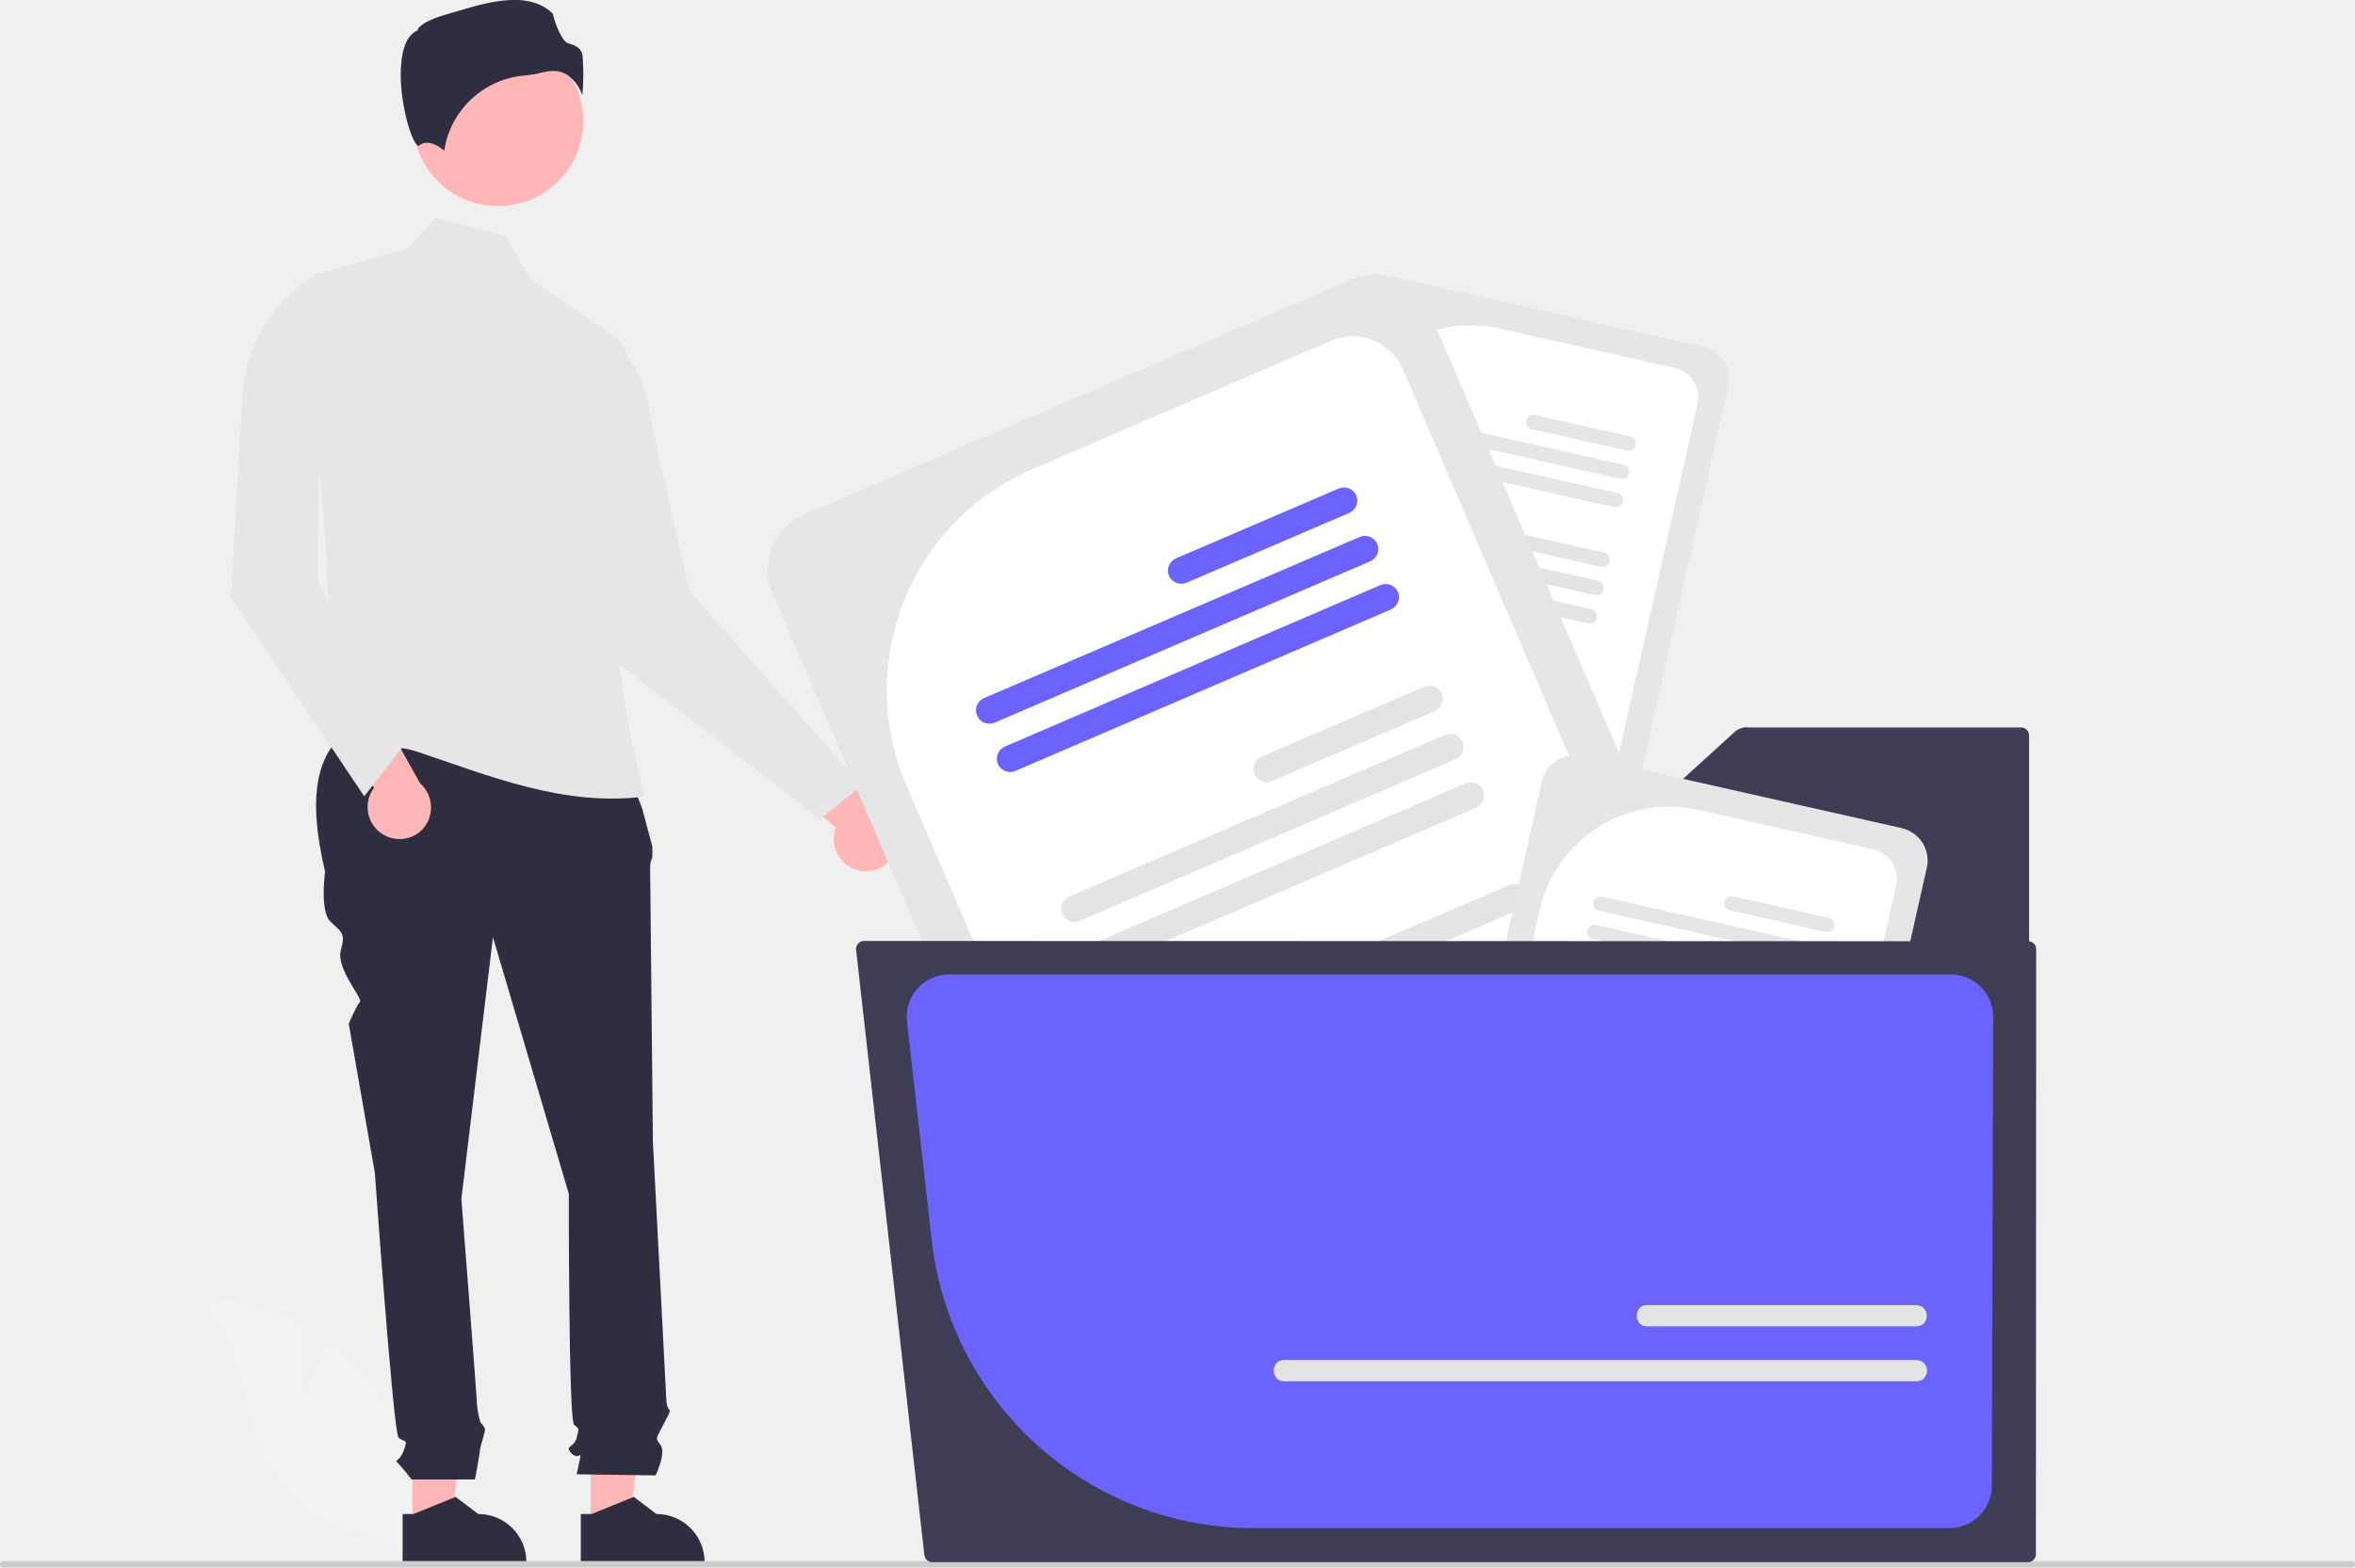
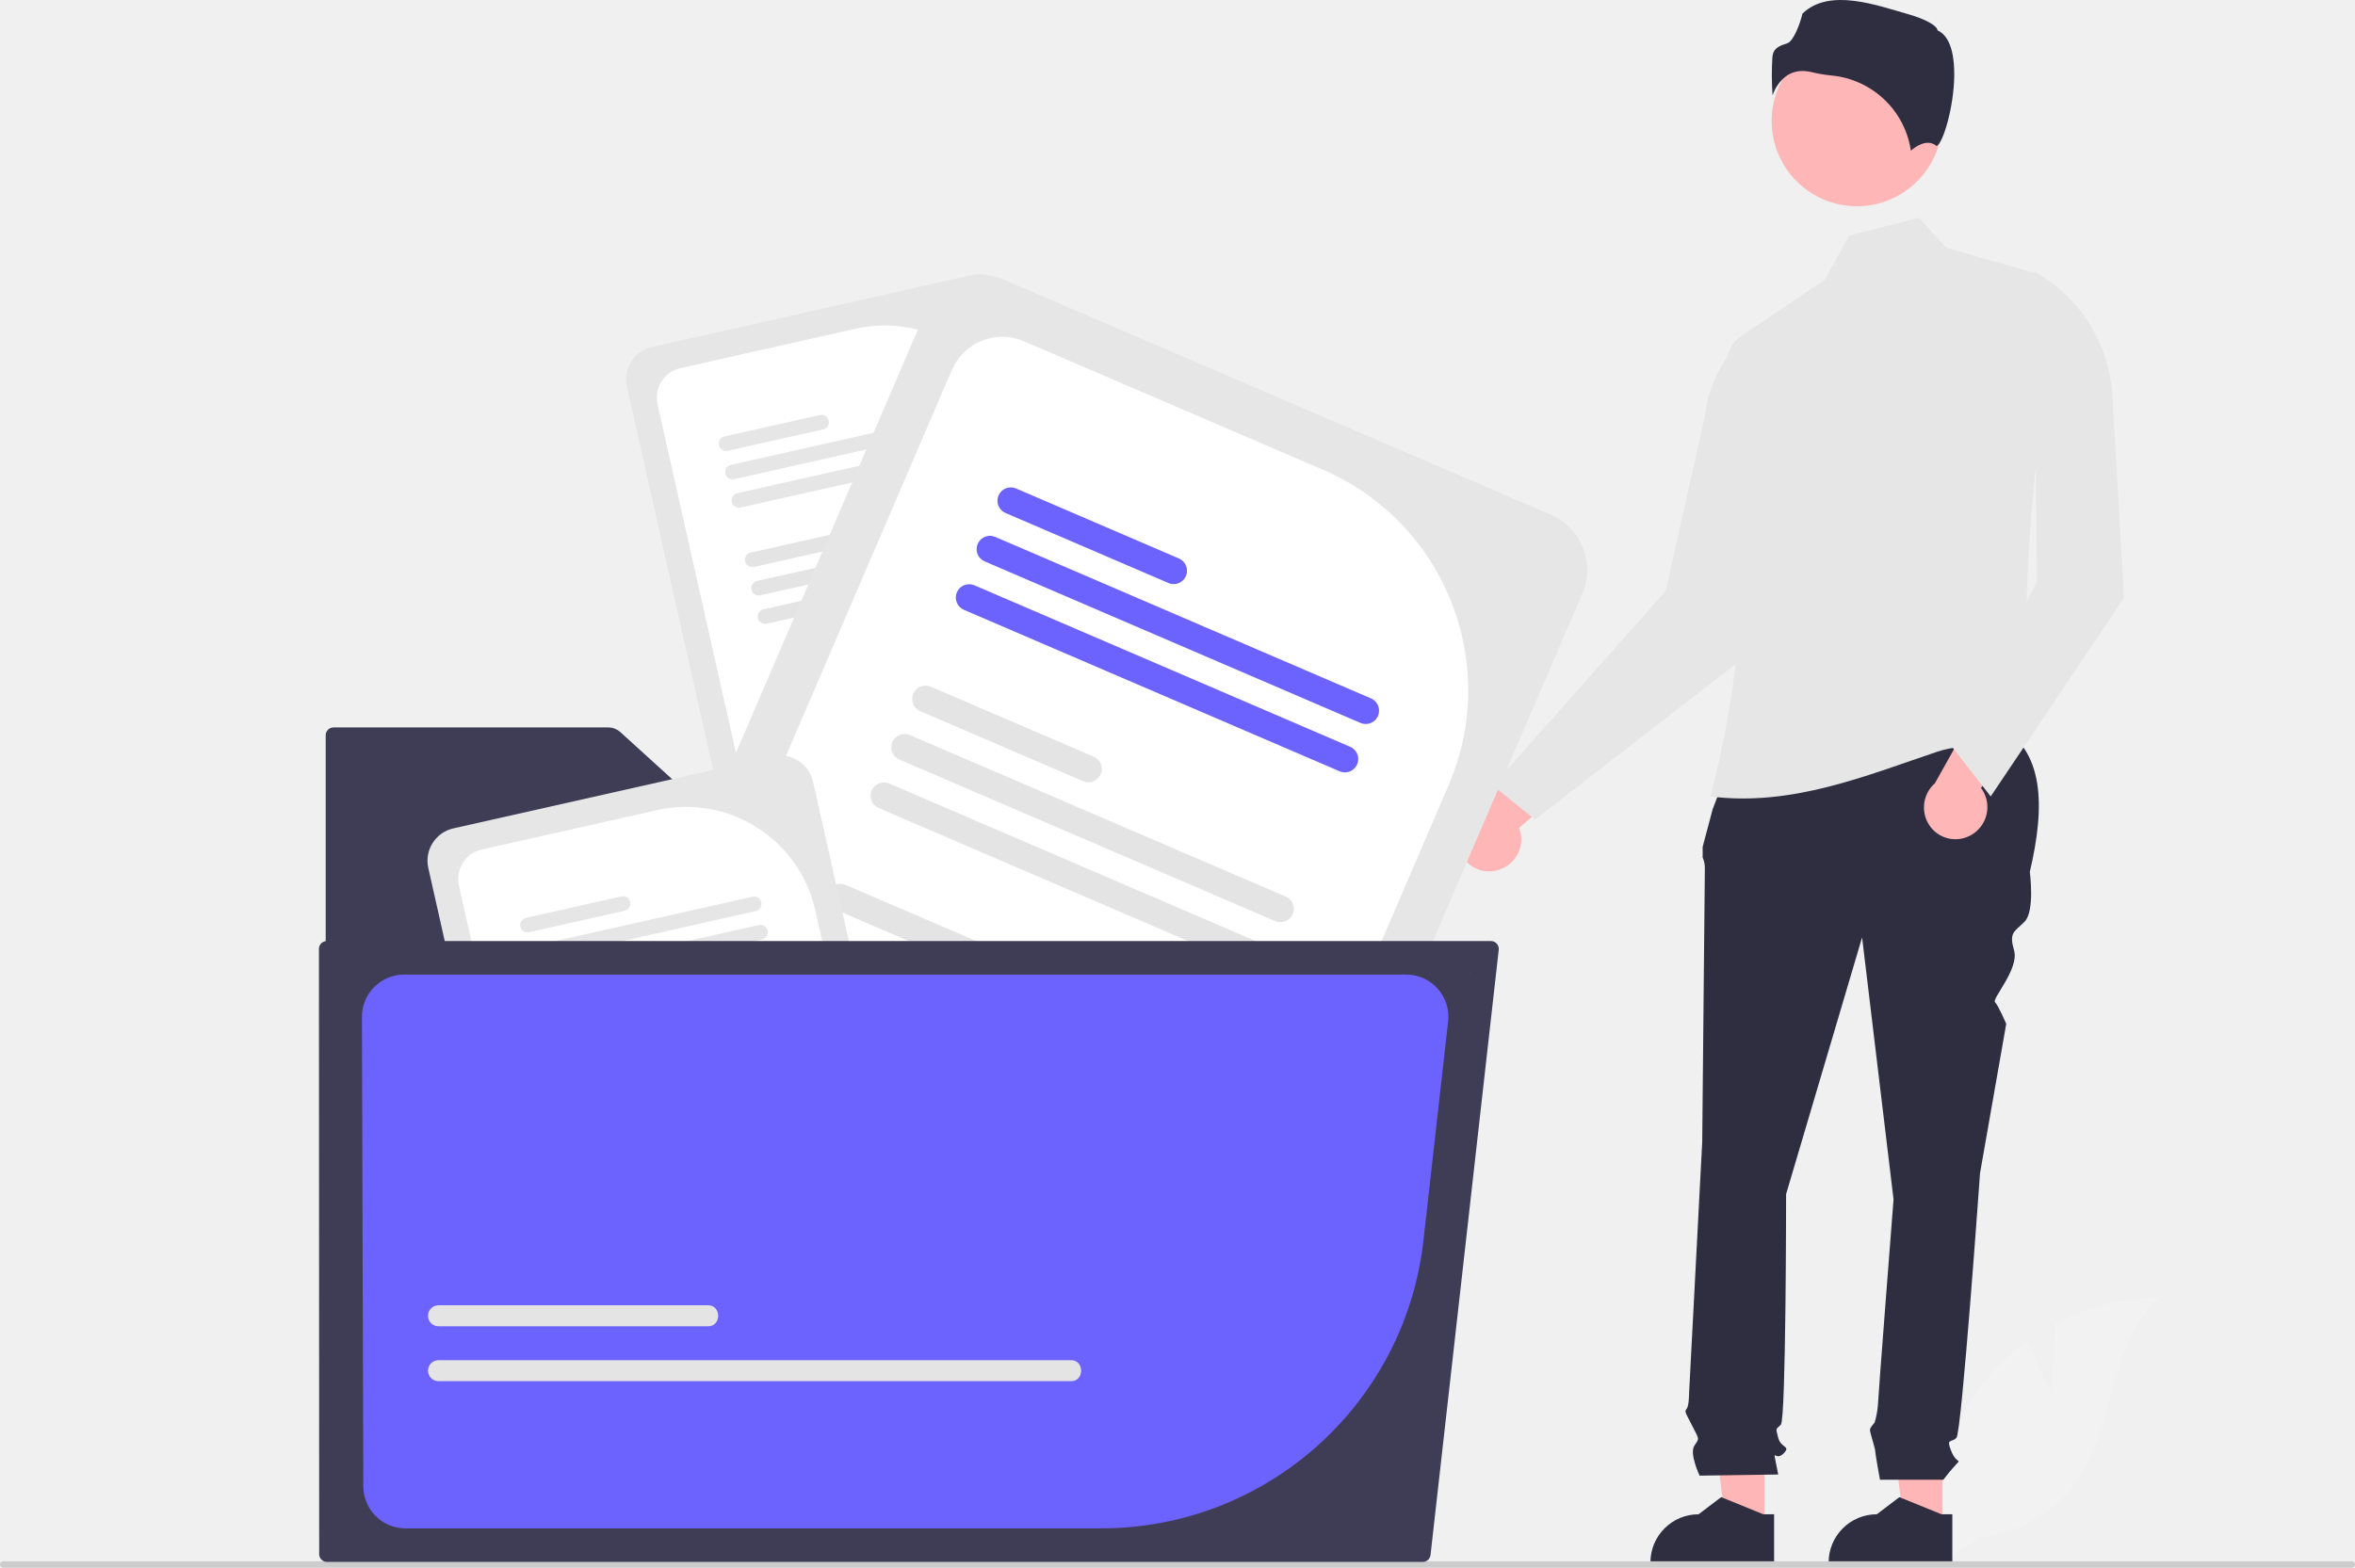
- <svg xmlns="http://www.w3.org/2000/svg" version="1.1" id="Layer_1" x="0px" y="0px" viewBox="-206 72.6 865.7 576.4" style="enable-background:new -206 72.6 865.7 576.4;" xml:space="preserve">
-   <style type="text/css">
- 	.st0{fill:#FFB6B6;}
- 	.st1{fill:#F2F2F2;}
- 	.st2{fill:#2F2E41;}
- 	.st3{fill:#E6E6E6;}
- 	.st4{fill:#CCCCCC;}
- 	.st5{fill:#FFFFFF;}
- 	.st6{fill:#E4E4E4;}
- 	.st7{fill:#3F3D56;}
- 	.st8{fill:#6C63FF;}
- </style>
-   <path class="st0" d="M109.9,392.7c5.3,1.1,10.6-1.5,12.9-6.4c2.7-5.9,0.2-12.8-5.7-15.6L90.4,344l-20.6,5.8l31.5,27.1  c-0.2,0.6-0.4,1.3-0.6,2C99.5,385.2,103.5,391.4,109.9,392.7L109.9,392.7z" />
-   <path class="st1" d="M-85.8,565.5c5.5,4,10.5,8.6,14.9,13.8c15.5,18.9,22,43.7,17.6,67.8l-15.6-9.5c-15.1-1.7-28.6-10.2-36.6-23.1  c-12.6-20.5-10.3-49.8-28.9-65c13.5,0.1,26.8,3.4,38.7,9.8l1.1,25.7C-94.5,585.1-89.5,575.4-85.8,565.5z" />
-   <polygon class="st0" points="-54.4,579.6 -33.6,579.6 -40.3,633.9 -54.4,633.9 " />
-   <path class="st2" d="M-58,629.3l4,0l15.5-6.3l8.3,6.3h0c9.8,0,17.7,7.9,17.7,17.7v0.6l-45.5,0L-58,629.3z" />
-   <polygon class="st0" points="11.1,579.6 31.9,579.6 25.2,633.9 11.1,633.9 " />
-   <path class="st2" d="M7.5,629.3l4,0L27,623l8.3,6.3h0c9.8,0,17.7,7.9,17.7,17.7v0.6l-45.5,0L7.5,629.3z" />
-   <path class="st2" d="M30.1,370l3.7,13.9v3.9c-0.6,1.4-0.9,2.8-0.8,4.3c0,2.9,1,100.2,1,100.2l4.8,92.2c0,0,0,5.1,1,6.1  s0,1.9-2.4,6.7s-2.5,3.9-0.5,6.8s-1.9,11-1.9,11L6,614.7l1-4.8c1-4.8,0,0-2.9-2.9s1-1.9,1.9-5.8s1-2.9-1-4.8s-1.9-84.8-1.9-84.8  l-27.9-94.4l-11.6,96.3c0,0,5.8,74.2,5.8,76.1c0.2,2,0.6,4,1.2,6c0,0,1.7,1.7,1.7,2.7s-1.9,6.7-1.9,7.7s-1.8,10.6-1.8,10.6h-23.3  c-1.5-2-3.1-3.9-4.8-5.8c-1.9-1.9,0,0,1.9-4.8s0-2.9-1.9-4.8s-8.7-97.3-8.7-97.3l-9.6-54.9c0,0,2.9-6.7,4.1-8s-8.9-12.3-7-19  s0-6.7-3.9-10.6s-1.9-18.3-1.9-18.3c-5.7-24.3-5.4-44.8,12-54.2l91.7-2.3L30.1,370z" />
-   <path class="st3" d="M47.4,289.9l-14.5-64.4c-1.3-12.2-7.4-23.4-17-31.1l0,0l-5,114l84.5,65.5l15.5-12.5L47.4,289.9z" />
-   <path class="st3" d="M24.6,207.6c0.8-4.4-1.1-8.8-4.8-11.3l-30.9-20.9l-9-16.2l-25.7-6.5l-9.9,11l-32.3,9.3c-6.3,2-10.2,8.4-9,14.9  c10,55.8,14.6,108.1,9.9,154.6c10.9,6.7,22.7,2.6,34.5,6.5c26,8.7,53.6,20.3,83.5,16.5C17.5,313.9,15.3,260,24.6,207.6z" />
-   <path class="st0" d="M-64.5,379.8c4.8,2.5,10.6,1.4,14.1-2.6c4.2-4.9,3.7-12.3-1.2-16.6L-70,327.6l-21.4,0l22.9,34.7  c-0.4,0.5-0.8,1.1-1.1,1.7C-72.5,369.8-70.3,376.8-64.5,379.8L-64.5,379.8z" />
-   <path class="st3" d="M-89.1,286.4l1-114l0,0c-16.8,9.3-27.7,26.6-28.8,45.8l-4.2,74.2l49,73l14-18L-89.1,286.4z" />
-   <circle class="st0" cx="-22.9" cy="117.1" r="31.3" />
-   <path class="st2" d="M2.9,100.4c2.4,1.8,4.2,4.4,5.2,7.2c0.4-4.7,0.4-9.5,0.1-14.2c-0.4-3.3-2.7-4.1-5.4-4.9  c-2.4-0.8-4.9-7.7-5.6-10.9c-9.9-9.6-27.3-3.1-39.1,0.3c-6.5,1.8-10.2,4.2-10.5,5.6l-0.1,0.3l-0.3,0.1c-5,2.5-5.9,10.3-5.9,16.5  c0.1,11.6,4.1,24.8,6.4,25.8c0.1,0.1,0.1,0,0.2,0l0,0c3.4-2.7,7.5,0.2,9.4,1.8c2.2-14.8,14.3-26.2,29.2-27.6c2.4-0.2,4.7-0.6,7-1.2  c1.2-0.3,2.4-0.5,3.6-0.5C-0.9,98.6,1.2,99.2,2.9,100.4z" />
-   <path class="st4" d="M-206,647.8c0-0.7,0.5-1.2,1.2-1.2h863.3c0.7,0,1.2,0.5,1.2,1.2s-0.5,1.2-1.2,1.2h-863.3c0,0,0,0,0,0  C-205.5,649-206,648.5-206,647.8C-206,647.8-206,647.8-206,647.8z" />
-   <path class="st3" d="M287.8,182.9l-32,142.4c0.8,0.8,1.9,1.4,3,1.7L397,358.1l32.3-143.4c1.5-6.6-2.7-13.1-9.2-14.6l-117.6-26.5  C295.8,172.2,289.3,176.3,287.8,182.9z" />
-   <path class="st5" d="M287,230.2l-22.1,98.2L387.7,356L418,221.2c1.3-6-2.4-11.9-8.4-13.3l-64.5-14.5  C318.9,187.6,292.9,204,287,230.2z" />
-   <path class="st6" d="M288.5,321.1c-1.5-0.3-2.9,0.6-3.2,2.1c-0.3,1.5,0.6,2.9,2.1,3.2l80.9,18.2c0,0,0,0,0,0  c1.5,0.3,2.9-0.6,3.2-2.1c0.3-1.5-0.6-2.9-2.1-3.2L288.5,321.1C288.5,321.1,288.5,321.1,288.5,321.1z" />
-   <path class="st6" d="M290.9,310.7c-1.5-0.3-2.9,0.6-3.2,2c-0.3,1.5,0.6,2.9,2,3.2l80.9,18.2l0,0c1.5,0.3,2.9-0.6,3.2-2  c0.3-1.5-0.6-2.9-2-3.2L290.9,310.7L290.9,310.7z" />
-   <path class="st6" d="M339,310.5c-1.5-0.3-2.9,0.6-3.2,2.1c-0.3,1.5,0.6,2.9,2.1,3.2l35.1,7.9l0,0c1.5,0.3,2.9-0.6,3.2-2  c0.3-1.5-0.6-2.9-2-3.2L339,310.5C339,310.5,339,310.5,339,310.5z" />
-   <path class="st6" d="M294.9,280.4c-0.3,1.5,0.6,2.9,2,3.2l80.9,18.2l0,0c1.5,0.3,2.9-0.6,3.2-2c0.3-1.5-0.6-2.9-2-3.2l-80.9-18.2  C296.7,278.1,295.2,279,294.9,280.4z" />
-   <path class="st6" d="M300.5,268C300.5,268,300.5,268,300.5,268c-1.5-0.3-2.9,0.6-3.2,2c-0.3,1.5,0.6,2.9,2,3.2l80.9,18.2  c0,0,0,0,0,0c1.5,0.3,2.9-0.6,3.2-2.1c0.3-1.5-0.6-2.9-2.1-3.2L300.5,268L300.5,268z" />
-   <path class="st6" d="M345.4,269.9c-0.3,1.5,0.6,2.9,2,3.2l35.1,7.9c1.5,0.3,2.9-0.6,3.2-2c0.3-1.5-0.6-2.9-2-3.2l-35.1-7.9  C347.2,267.5,345.7,268.4,345.4,269.9z" />
-   <path class="st3" d="M304.5,237.7c-0.3,1.5,0.6,2.9,2,3.2l80.9,18.2l0,0c1.5,0.3,2.9-0.6,3.2-2c0.3-1.5-0.6-2.9-2-3.2l-80.9-18.2  C306.3,235.4,304.8,236.3,304.5,237.7z" />
-   <path class="st3" d="M306.8,227.3c-0.3,1.5,0.6,2.9,2,3.2l80.9,18.2l0,0c1.5,0.3,2.9-0.6,3.2-2c0.3-1.5-0.6-2.9-2-3.2l-80.9-18.2  C308.6,224.9,307.2,225.9,306.8,227.3z" />
-   <path class="st3" d="M355,227.2c-0.3,1.5,0.6,2.9,2,3.2l35.1,7.9l0,0c1.5,0.3,2.9-0.6,3.2-2c0.3-1.5-0.6-2.9-2-3.2l-35.1-7.9  C356.8,224.8,355.4,225.7,355,227.2z" />
-   <path class="st7" d="M436.2,340c-1.7,0-3.3,0.6-4.6,1.8l-48.4,44c-1.6,1.5-3.7,2.3-5.9,2.3l-215.2,0c-1.6,0-2.9,1.3-2.9,2.9v251  c0,1.6,1.3,2.9,2.9,2.9h374.9c1.6,0,2.9-1.3,2.9-2.9v-299c0-1.6-1.3-2.9-2.9-2.9H436.2z" />
-   <path class="st3" d="M78,290.8l104.5,243.1c2.1,0.3,4.2,0.1,6.1-0.8l235.9-101.4L319.4,187.1c-4.8-11.2-17.8-16.4-29-11.6  L89.6,261.8C78.4,266.6,73.2,279.6,78,290.8z" />
-   <path class="st5" d="M127.1,361.1l72,167.5l209.5-90.1l-98.9-230.1c-4.4-10.2-16.2-14.9-26.4-10.5l-110,47.3  C128.6,264.6,108,316.4,127.1,361.1z" />
-   <path class="st6" d="M226,492.9c-2.5,1.1-3.6,4-2.6,6.4c1.1,2.5,4,3.6,6.4,2.6L368,442.5c2.5-1.1,3.6-4,2.6-6.4  c-1.1-2.5-4-3.6-6.4-2.6L226,492.9C226.1,492.9,226.1,492.9,226,492.9z" />
-   <path class="st6" d="M218.4,475.1C218.4,475.1,218.4,475.1,218.4,475.1c-2.5,1.1-3.7,4-2.6,6.5c1.1,2.5,4,3.6,6.5,2.6l138.1-59.4  c2.5-1.1,3.6-4,2.6-6.4c-1.1-2.5-4-3.6-6.4-2.6L218.4,475.1L218.4,475.1z" />
-   <path class="st6" d="M289,423.7C289,423.7,289,423.7,289,423.7c-2.5,1.1-3.6,4-2.6,6.4c1.1,2.5,4,3.6,6.4,2.6l59.9-25.7l0,0  c2.5-1.1,3.6-4,2.6-6.4c-1.1-2.5-4-3.6-6.4-2.6L289,423.7L289,423.7z" />
-   <path class="st6" d="M194.7,420C194.7,420,194.7,420,194.7,420c-2.5,1.1-3.6,4-2.6,6.4c1.1,2.5,4,3.6,6.4,2.6l138.1-59.4  c2.5-1.1,3.6-4,2.6-6.4s-4-3.6-6.4-2.6L194.7,420L194.7,420z" />
-   <path class="st6" d="M187.1,402.2C187.1,402.2,187.1,402.2,187.1,402.2c-2.5,1.1-3.6,4-2.6,6.5c1.1,2.5,4,3.6,6.4,2.5l138.1-59.4  c0,0,0,0,0,0c2.5-1.1,3.6-4,2.6-6.4c-1.1-2.5-4-3.6-6.4-2.6L187.1,402.2L187.1,402.2z" />
-   <path class="st6" d="M257.7,350.8c-2.5,1.1-3.6,4-2.6,6.4c1.1,2.5,4,3.6,6.4,2.6l59.9-25.7c2.5-1.1,3.6-4,2.6-6.4  c-1.1-2.5-4-3.6-6.4-2.6L257.7,350.8C257.7,350.8,257.7,350.8,257.7,350.8z" />
-   <path class="st8" d="M163.4,347.1c-2.5,1.1-3.6,4-2.6,6.4c1.1,2.5,4,3.6,6.4,2.6l138.1-59.4c2.5-1.1,3.6-4,2.6-6.4  c-1.1-2.5-4-3.6-6.4-2.6L163.4,347.1C163.4,347.1,163.4,347.1,163.4,347.1z" />
-   <path class="st8" d="M155.7,329.3c-2.5,1.1-3.6,4-2.5,6.5c1.1,2.5,4,3.6,6.5,2.5L297.7,279c2.5-1.1,3.6-4,2.6-6.4  c-1.1-2.5-4-3.6-6.4-2.6L155.7,329.3C155.7,329.3,155.7,329.3,155.7,329.3z" />
-   <path class="st8" d="M226.3,277.9C226.3,277.9,226.3,277.9,226.3,277.9c-2.5,1.1-3.6,4-2.6,6.4c1.1,2.5,4,3.6,6.4,2.6l59.9-25.7  c2.5-1.1,3.6-4,2.6-6.4c-1.1-2.5-4-3.6-6.4-2.6L226.3,277.9L226.3,277.9z" />
-   <path class="st3" d="M360.8,359.9l-32,142.4c0.8,0.8,1.9,1.4,3,1.7L470,535.1l32.3-143.4c1.5-6.6-2.7-13.1-9.2-14.6l-117.6-26.5  C368.8,349.2,362.3,353.3,360.8,359.9z" />
-   <path class="st5" d="M360,407.2l-22.1,98.2L460.7,533L491,398.2c1.3-6-2.4-11.9-8.4-13.3l-64.5-14.5  C391.9,364.6,365.9,381,360,407.2z" />
-   <path class="st6" d="M361.5,498.1C361.5,498.1,361.5,498.1,361.5,498.1c-1.5-0.3-2.9,0.6-3.2,2.1c-0.3,1.5,0.6,2.9,2.1,3.2  l80.9,18.2c0,0,0,0,0,0c1.5,0.3,2.9-0.6,3.2-2.1c0.3-1.5-0.6-2.9-2.1-3.2L361.5,498.1L361.5,498.1z" />
-   <path class="st6" d="M363.9,487.7C363.9,487.7,363.9,487.7,363.9,487.7c-1.5-0.3-2.9,0.6-3.2,2.1c-0.3,1.5,0.6,2.9,2.1,3.2  l80.9,18.2c1.5,0.3,2.9-0.6,3.2-2c0.3-1.5-0.6-2.9-2-3.2L363.9,487.7L363.9,487.7z" />
-   <path class="st6" d="M412,487.5c-1.5-0.3-2.9,0.6-3.2,2.1c-0.3,1.5,0.6,2.9,2.1,3.2l35.1,7.9c1.5,0.3,2.9-0.6,3.2-2  c0.3-1.5-0.6-2.9-2-3.2L412,487.5C412,487.5,412,487.5,412,487.5z" />
-   <path class="st6" d="M371.1,455.4C371.1,455.4,371.1,455.4,371.1,455.4c-1.5-0.3-2.9,0.6-3.2,2.1c-0.3,1.5,0.6,2.9,2.1,3.2  l80.9,18.2c1.5,0.3,2.9-0.6,3.2-2c0.3-1.5-0.6-2.9-2-3.2L371.1,455.4L371.1,455.4z" />
-   <path class="st6" d="M373.5,445C373.5,445,373.5,445,373.5,445c-1.5-0.3-2.9,0.6-3.2,2c-0.3,1.5,0.6,2.9,2.1,3.2l80.9,18.2  c0,0,0,0,0,0c1.5,0.3,2.9-0.6,3.2-2.1s-0.6-2.9-2.1-3.2L373.5,445L373.5,445z" />
-   <path class="st6" d="M421.6,444.8c-1.5-0.3-2.9,0.6-3.2,2.1c-0.3,1.5,0.6,2.9,2.1,3.2l35.1,7.9c1.5,0.3,2.9-0.6,3.2-2  c0.3-1.5-0.6-2.9-2-3.2L421.6,444.8C421.6,444.8,421.6,444.8,421.6,444.8z" />
-   <path class="st3" d="M377.5,414.7c-0.3,1.5,0.6,2.9,2,3.2l80.9,18.2c1.5,0.3,2.9-0.6,3.2-2c0.3-1.5-0.6-2.9-2-3.2l-80.9-18.2  C379.3,412.4,377.8,413.3,377.5,414.7z" />
-   <path class="st3" d="M379.8,404.3c-0.3,1.5,0.6,2.9,2,3.2l80.9,18.2l0,0c1.5,0.3,2.9-0.6,3.2-2c0.3-1.5-0.6-2.9-2-3.2l-80.9-18.2  C381.6,401.9,380.2,402.9,379.8,404.3z" />
-   <path class="st3" d="M428,404.2c-0.3,1.5,0.6,2.9,2,3.2l35.1,7.9l0,0c1.5,0.3,2.9-0.6,3.2-2c0.3-1.5-0.6-2.9-2-3.2l-35.1-7.9  C429.8,401.8,428.4,402.7,428,404.2z" />
-   <path class="st7" d="M111.6,418.6c-0.8,0-1.6,0.3-2.2,1c-0.5,0.6-0.8,1.4-0.7,2.3l25.1,222.5c0.2,1.5,1.4,2.6,2.9,2.6h402.8  c1.5,0,2.7-1.1,2.9-2.6c0,0,0.1-222.7,0.1-222.8c0,0,0,0,0,0c0-1.6-1.3-2.9-2.9-2.9L111.6,418.6z" />
-   <path class="st8" d="M142.8,430.9c-0.6,0-1.2,0-1.7,0.1c-8.5,1-14.6,8.6-13.7,17.1l9.1,80.5c6.8,60.3,57.8,106,118.5,105.9h255.7  c0,0,0.1,0,0.1,0c8.6-0.1,15.4-7.1,15.4-15.6l0.5-172.6c-0.1-8.5-7-15.3-15.5-15.4L142.8,430.9z M119.3,429.9L119.3,429.9v1V429.9z" />
-   <path class="st6" d="M399.4,552.5h99c2.1,0,3.9,1.7,3.9,3.9s-1.7,3.9-3.9,3.9h-99C394.4,560.3,394.5,552.4,399.4,552.5z" />
-   <path class="st6" d="M266,572.7h232.5c2.1,0,3.9,1.7,3.9,3.9s-1.7,3.9-3.9,3.9H266C261,580.5,261,572.6,266,572.7z" />
+ <svg xmlns="http://www.w3.org/2000/svg" data-name="Layer 1" width="865.67" height="576.443" viewBox="0 0 865.67 576.443">
+   <path d="M716.982,481.915a11.798,11.798,0,0,0,9.173-13.773,11.592,11.592,0,0,0-.567-1.968l31.471-27.129-20.575-5.821-26.731,26.655a11.841,11.841,0,0,0-5.662,15.631,11.529,11.529,0,0,0,12.891,6.405Z" transform="translate(-167.165 -161.7783)" fill="#ffb6b6" />
+   <path d="M921.345,674.306l1.144-25.719a83.066,83.066,0,0,1,38.745-9.808c-18.608,15.214-16.283,44.541-28.899,65a49.964,49.964,0,0,1-36.639,23.089L880.123,736.402a83.724,83.724,0,0,1,17.647-67.845A80.873,80.873,0,0,1,912.633,654.747C916.363,664.581,921.345,674.306,921.345,674.306Z" transform="translate(-167.165 -161.7783)" fill="#f2f2f2" />
+   <polygon points="714.057 561.388 699.956 561.387 693.248 507 714.059 507.001 714.057 561.388" fill="#ffb6b6" />
+   <path d="M884.817,736.834l-45.466-.002v-.575a17.697,17.697,0,0,1,17.697-17.696h.001l8.305-6.301,15.495,6.301,3.969 0Z" transform="translate(-167.165 -161.7783)" fill="#2f2e41" />
+   <polygon points="648.548 561.388 634.448 561.387 627.74 507 648.551 507.001 648.548 561.388" fill="#ffb6b6" />
+   <path d="M819.309,736.834l-45.466-.002v-.575a17.697,17.697,0,0,1,17.697-17.696h.001l8.305-6.301,15.495,6.301,3.969 0Z" transform="translate(-167.165 -161.7783)" fill="#2f2e41" />
+   <path d="M809.61,425.826l91.715,2.293c17.419,9.461,17.683,29.938,11.976,54.25,0,0,1.927,14.45-1.927,18.304s-5.78,3.853-3.853,10.597-8.253,17.758-7.017,18.994,4.126,7.98,4.126,7.98l-9.634,54.911s-6.743,95.372-8.67,97.299-3.853,0-1.927,4.817,3.853,2.89,1.927,4.817a70.949,70.949,0,0,0-4.817,5.78H858.22s-1.756-9.634-1.756-10.597-1.927-6.743-1.927-7.707,1.703-2.666,1.703-2.666a31.694,31.694,0,0,0,1.187-6.004c0-1.927,5.78-76.105,5.78-76.105l-11.56-96.335L823.71,600.861s0,82.848-1.927,84.775-1.927.963-.963,4.817,4.817,2.89,1.927,5.78-3.853-1.927-2.89,2.89l.963,4.817-28.901.413s-3.853-8.12-1.927-11.01,1.811-2.101-.539-6.831-3.314-5.693-2.351-6.656.963-6.087.963-6.087l4.817-92.175s.963-97.299.963-100.189a9.609,9.609,0,0,0-.8-4.334v-3.923l3.69-13.9Z" transform="translate(-167.165 -161.7783)" fill="#2f2e41" />
+   <path d="M715.921,450.623l15.5,12.5,84.5-65.5-5-114h0a46.039,46.039,0,0,0-17.023,31.103l-14.477,64.397Z" transform="translate(-167.165 -161.7783)" fill="#e6e6e6" />
+   <path d="M795.921,454.623c29.911,3.823,57.469-7.759,83.5-16.5,11.752-3.946,23.59.173,34.5-6.5-4.718-46.467-.137-98.808,9.884-154.586a13.217,13.217,0,0,0-8.986-14.946l-32.291-9.264-9.942-10.968L846.909,248.377l-8.988,16.246-30.888,20.87a11.292,11.292,0,0,0-4.808,11.28A370.22,370.22,0,0,1,795.921,454.623Z" transform="translate(-167.165 -161.7783)" fill="#e6e6e6" />
+   <path d="M891.382,469.005a11.798,11.798,0,0,0,5.067-15.753,11.592,11.592,0,0,0-1.083-1.739l22.874-34.687-21.383.014-18.444,32.937a11.841,11.841,0,0,0-1.182,16.583,11.529,11.529,0,0,0,14.15,2.645Z" transform="translate(-167.165 -161.7783)" fill="#ffb6b6" />
+   <path d="M884.921,436.623l14,18,49-73-4.238-74.163a56.096,56.096,0,0,0-28.762-45.837h0l1,114Z" transform="translate(-167.165 -161.7783)" fill="#e6e6e6" />
+   <circle cx="682.576" cy="44.502" r="31.335" fill="#ffb6b6" />
+   <path d="M829.775,187.89a14.807,14.807,0,0,1,3.593.472,51.139,51.139,0,0,0,7.033,1.179,32.59,32.59,0,0,1,29.182,27.643c1.821-1.588,5.964-4.508,9.36-1.794h0c.052.043.082.065.201.009,2.255-1.07,6.259-14.239,6.38-25.834.064-6.154-.905-14.013-5.882-16.502l-.262-.131-.069-.285c-.332-1.384-4.048-3.748-10.505-5.587-11.735-3.342-29.227-9.854-39.077-.271-.745,3.23-3.171,10.144-5.621,10.927-2.713.867-5.056,1.616-5.425,4.944a101.999,101.999,0,0,0,.067,14.219,14.522,14.522,0,0,1,5.159-7.247A10.225,10.225,0,0,1,829.775,187.89Z" transform="translate(-167.165 -161.7783)" fill="#2f2e41" />
+   <path d="M1032.835,737.032a1.186,1.186,0,0,1-1.19,1.19H168.355a1.19,1.19,0,0,1,0-2.38h863.29A1.187,1.187,0,0,1,1032.835,737.032Z" transform="translate(-167.165 -161.7783)" fill="#ccc" />
+   <path d="M524.442,262.901,406.817,289.364a12.201,12.201,0,0,0-9.215,14.565l32.254,143.365,138.203-31.093a6.056,6.056,0,0,0,2.993-1.652L539.007,272.116A12.201,12.201,0,0,0,524.442,262.901Z" transform="translate(-167.165 -161.7783)" fill="#e6e6e6" />
+   <path d="M481.715,282.642l-64.462,14.503a11.111,11.111,0,0,0-8.394,13.261l30.325,134.79,122.744-27.615-22.084-98.162A48.695,48.695,0,0,0,481.715,282.642Z" transform="translate(-167.165 -161.7783)" fill="#fff" />
+   <path d="M538.323,410.314l-80.921,18.206a2.703,2.703,0,1,0,1.187,5.275l80.921-18.206a2.703,2.703,0,1,0-1.187-5.275Z" transform="translate(-167.165 -161.7783)" fill="#e4e4e4" />
+   <path d="M535.976,399.883,455.055,418.088a2.706,2.706,0,0,0,1.188,5.28l80.921-18.206a2.706,2.706,0,1,0-1.188-5.28Z" transform="translate(-167.165 -161.7783)" fill="#e4e4e4" />
+   <path d="M487.788,399.77l-35.078,7.892a2.703,2.703,0,1,0,1.187,5.275l35.078-7.892a2.703,2.703,0,1,0-1.187-5.275Z" transform="translate(-167.165 -161.7783)" fill="#e4e4e4" />
+   <path d="M528.717,367.614l-80.921,18.206a2.706,2.706,0,0,0,1.188,5.28l80.921-18.206a2.706,2.706,0,1,0-1.188-5.28Z" transform="translate(-167.165 -161.7783)" fill="#e4e4e4" />
+   <path d="M526.371,357.188l-80.921,18.206a2.703,2.703,0,1,0,1.187,5.275l80.921-18.206a2.703,2.703,0,1,0-1.187-5.275Z" transform="translate(-167.165 -161.7783)" fill="#e4e4e4" />
+   <path d="M478.181,357.07l-35.078,7.892a2.706,2.706,0,0,0,1.188,5.28l35.078-7.892a2.706,2.706,0,1,0-1.188-5.28Z" transform="translate(-167.165 -161.7783)" fill="#e4e4e4" />
+   <path d="M519.11,324.914l-80.921,18.206a2.706,2.706,0,0,0,1.188,5.28l80.921-18.206a2.706,2.706,0,1,0-1.188-5.28Z" transform="translate(-167.165 -161.7783)" fill="#e6e6e6" />
+   <path d="M516.765,314.488l-80.921,18.206a2.706,2.706,0,0,0,1.188,5.28l80.921-18.206a2.706,2.706,0,1,0-1.188-5.28Z" transform="translate(-167.165 -161.7783)" fill="#e6e6e6" />
+   <path d="M468.574,314.371,433.496,322.262a2.706,2.706,0,0,0,1.188,5.28l35.078-7.892a2.706,2.706,0,1,0-1.188-5.28Z" transform="translate(-167.165 -161.7783)" fill="#e6e6e6" />
+   <path d="M289.779,429.241a2.895,2.895,0,0,0-2.892,2.892V731.181a2.896,2.896,0,0,0,2.892,2.893h374.946a2.895,2.895,0,0,0,2.892-2.893V480.137a2.895,2.895,0,0,0-2.892-2.893H449.53a8.765,8.765,0,0,1-5.907-2.282l-48.379-43.958a6.77,6.77,0,0,0-4.562-1.763Z" transform="translate(-167.165 -161.7783)" fill="#3f3d56" />
+   <path d="M737.242,351.025,536.479,264.713a22.116,22.116,0,0,0-29.019,11.569l-105.198,244.695,235.885,101.411a10.977,10.977,0,0,0,6.15.761l104.515-243.106A22.116,22.116,0,0,0,737.242,351.025Z" transform="translate(-167.165 -161.7783)" fill="#e6e6e6" />
+   <path d="M653.54,334.535,543.517,287.234a20.14,20.14,0,0,0-26.427,10.528L418.183,527.822l209.5,90.067L699.712,450.347A88.262,88.262,0,0,0,653.54,334.535Z" transform="translate(-167.165 -161.7783)" fill="#fff" />
+   <path d="M600.776,582.114l-138.117-59.379a4.9,4.9,0,1,0-3.871,9.003l138.117,59.379a4.9,4.9,0,1,0,3.871-9.003Z" transform="translate(-167.165 -161.7783)" fill="#e4e4e4" />
+   <path d="M608.43,564.309l-138.117-59.379a4.905,4.905,0,0,0-3.875,9.012l138.117,59.379a4.905,4.905,0,1,0,3.875-9.012Z" transform="translate(-167.165 -161.7783)" fill="#e4e4e4" />
+   <path d="M537.835,512.875,477.964,487.135a4.9,4.9,0,1,0-3.871,9.003l59.871,25.74a4.9,4.9,0,1,0,3.871-9.003Z" transform="translate(-167.165 -161.7783)" fill="#e4e4e4" />
+   <path d="M632.108,509.233l-138.117-59.379a4.905,4.905,0,0,0-3.875,9.012l138.117,59.379a4.905,4.905,0,1,0,3.875-9.012Z" transform="translate(-167.165 -161.7783)" fill="#e4e4e4" />
+   <path d="M639.759,491.438l-138.117-59.379a4.9,4.9,0,1,0-3.871,9.003l138.117,59.379a4.9,4.9,0,1,0,3.871-9.003Z" transform="translate(-167.165 -161.7783)" fill="#e4e4e4" />
+   <path d="M569.167,439.995,509.296,414.255a4.905,4.905,0,0,0-3.875,9.012l59.871,25.74a4.905,4.905,0,1,0,3.875-9.012Z" transform="translate(-167.165 -161.7783)" fill="#e4e4e4" />
+   <path d="M663.441,436.353l-138.117-59.379a4.905,4.905,0,0,0-3.875,9.012l138.117,59.379a4.905,4.905,0,1,0,3.875-9.012Z" transform="translate(-167.165 -161.7783)" fill="#6c63ff" />
+   <path d="M671.091,418.558,532.974,359.179a4.905,4.905,0,0,0-3.875,9.012l138.117,59.379A4.905,4.905,0,1,0,671.091,418.558Z" transform="translate(-167.165 -161.7783)" fill="#6c63ff" />
+   <path d="M600.5,367.115,540.628,341.375a4.905,4.905,0,0,0-3.875,9.012L596.625,376.127a4.905,4.905,0,1,0,3.875-9.012Z" transform="translate(-167.165 -161.7783)" fill="#6c63ff" />
+   <path d="M451.442,439.901,333.817,466.364a12.201,12.201,0,0,0-9.215,14.565l32.254,143.365,138.203-31.093a6.056,6.056,0,0,0,2.993-1.652L466.007,449.116A12.201,12.201,0,0,0,451.442,439.901Z" transform="translate(-167.165 -161.7783)" fill="#e6e6e6" />
+   <path d="M408.715,459.642l-64.462,14.503a11.111,11.111,0,0,0-8.394,13.261l30.325,134.79,122.744-27.615-22.084-98.162A48.695,48.695,0,0,0,408.715,459.642Z" transform="translate(-167.165 -161.7783)" fill="#fff" />
+   <path d="M465.323,587.314l-80.921,18.206a2.703,2.703,0,1,0,1.187,5.275l80.921-18.206a2.703,2.703,0,1,0-1.187-5.275Z" transform="translate(-167.165 -161.7783)" fill="#e4e4e4" />
+   <path d="M462.976,576.883,382.055,595.088a2.706,2.706,0,0,0,1.188,5.28l80.921-18.206a2.706,2.706,0,1,0-1.188-5.28Z" transform="translate(-167.165 -161.7783)" fill="#e4e4e4" />
+   <path d="M414.788,576.77l-35.078,7.892a2.703,2.703,0,1,0,1.187,5.275l35.078-7.892a2.703,2.703,0,1,0-1.187-5.275Z" transform="translate(-167.165 -161.7783)" fill="#e4e4e4" />
+   <path d="M455.717,544.614l-80.921,18.206a2.706,2.706,0,0,0,1.188,5.28l80.921-18.206a2.706,2.706,0,1,0-1.188-5.28Z" transform="translate(-167.165 -161.7783)" fill="#e4e4e4" />
+   <path d="M453.371,534.188l-80.921,18.206a2.703,2.703,0,1,0,1.187,5.275l80.921-18.206a2.703,2.703,0,1,0-1.187-5.275Z" transform="translate(-167.165 -161.7783)" fill="#e4e4e4" />
+   <path d="M405.181,534.07l-35.078,7.892a2.706,2.706,0,0,0,1.188,5.28l35.078-7.892a2.706,2.706,0,1,0-1.188-5.28Z" transform="translate(-167.165 -161.7783)" fill="#e4e4e4" />
+   <path d="M446.11,501.914l-80.921,18.206a2.706,2.706,0,0,0,1.188,5.28l80.921-18.206a2.706,2.706,0,1,0-1.188-5.28Z" transform="translate(-167.165 -161.7783)" fill="#e6e6e6" />
+   <path d="M443.765,491.488l-80.921,18.206a2.706,2.706,0,0,0,1.188,5.28l80.921-18.206a2.706,2.706,0,1,0-1.188-5.28Z" transform="translate(-167.165 -161.7783)" fill="#e6e6e6" />
+   <path d="M395.574,491.371,360.496,499.262a2.706,2.706,0,0,0,1.188,5.28l35.078-7.892a2.706,2.706,0,1,0-1.188-5.28Z" transform="translate(-167.165 -161.7783)" fill="#e6e6e6" />
+   <path d="M287.294,507.787a2.892,2.892,0,0,0-2.892,2.891c0,.108.089,222.827.089,222.827a2.89,2.89,0,0,0,2.874,2.568H690.138a2.89,2.89,0,0,0,2.874-2.568L718.082,511.003a2.893,2.893,0,0,0-.717-2.251,2.859,2.859,0,0,0-2.156-.965Z" transform="translate(-167.165 -161.7783)" fill="#3f3d56" />
+   <path d="M315.717,520.117a15.555,15.555,0,0,0-15.509,15.374l.503,172.607A15.509,15.509,0,0,0,316.22,723.743H571.897A119.174,119.174,0,0,0,690.41,617.833l9.067-80.47a15.508,15.508,0,0,0-15.412-17.246Zm391.811,0-.046-1h.046Z" transform="translate(-167.165 -161.7783)" fill="#6c63ff" />
+   <path d="M427.4,649.434H328.353a3.859,3.859,0,1,1,0-7.718h99.046C432.376,641.647,432.426,649.504,427.4,649.434Z" transform="translate(-167.165 -161.7783)" fill="#e4e4e4" />
+   <path d="M560.826,669.62H328.353a3.859,3.859,0,1,1,0-7.718H560.826C565.802,661.833,565.852,669.691,560.826,669.62Z" transform="translate(-167.165 -161.7783)" fill="#e4e4e4" />
</svg>
